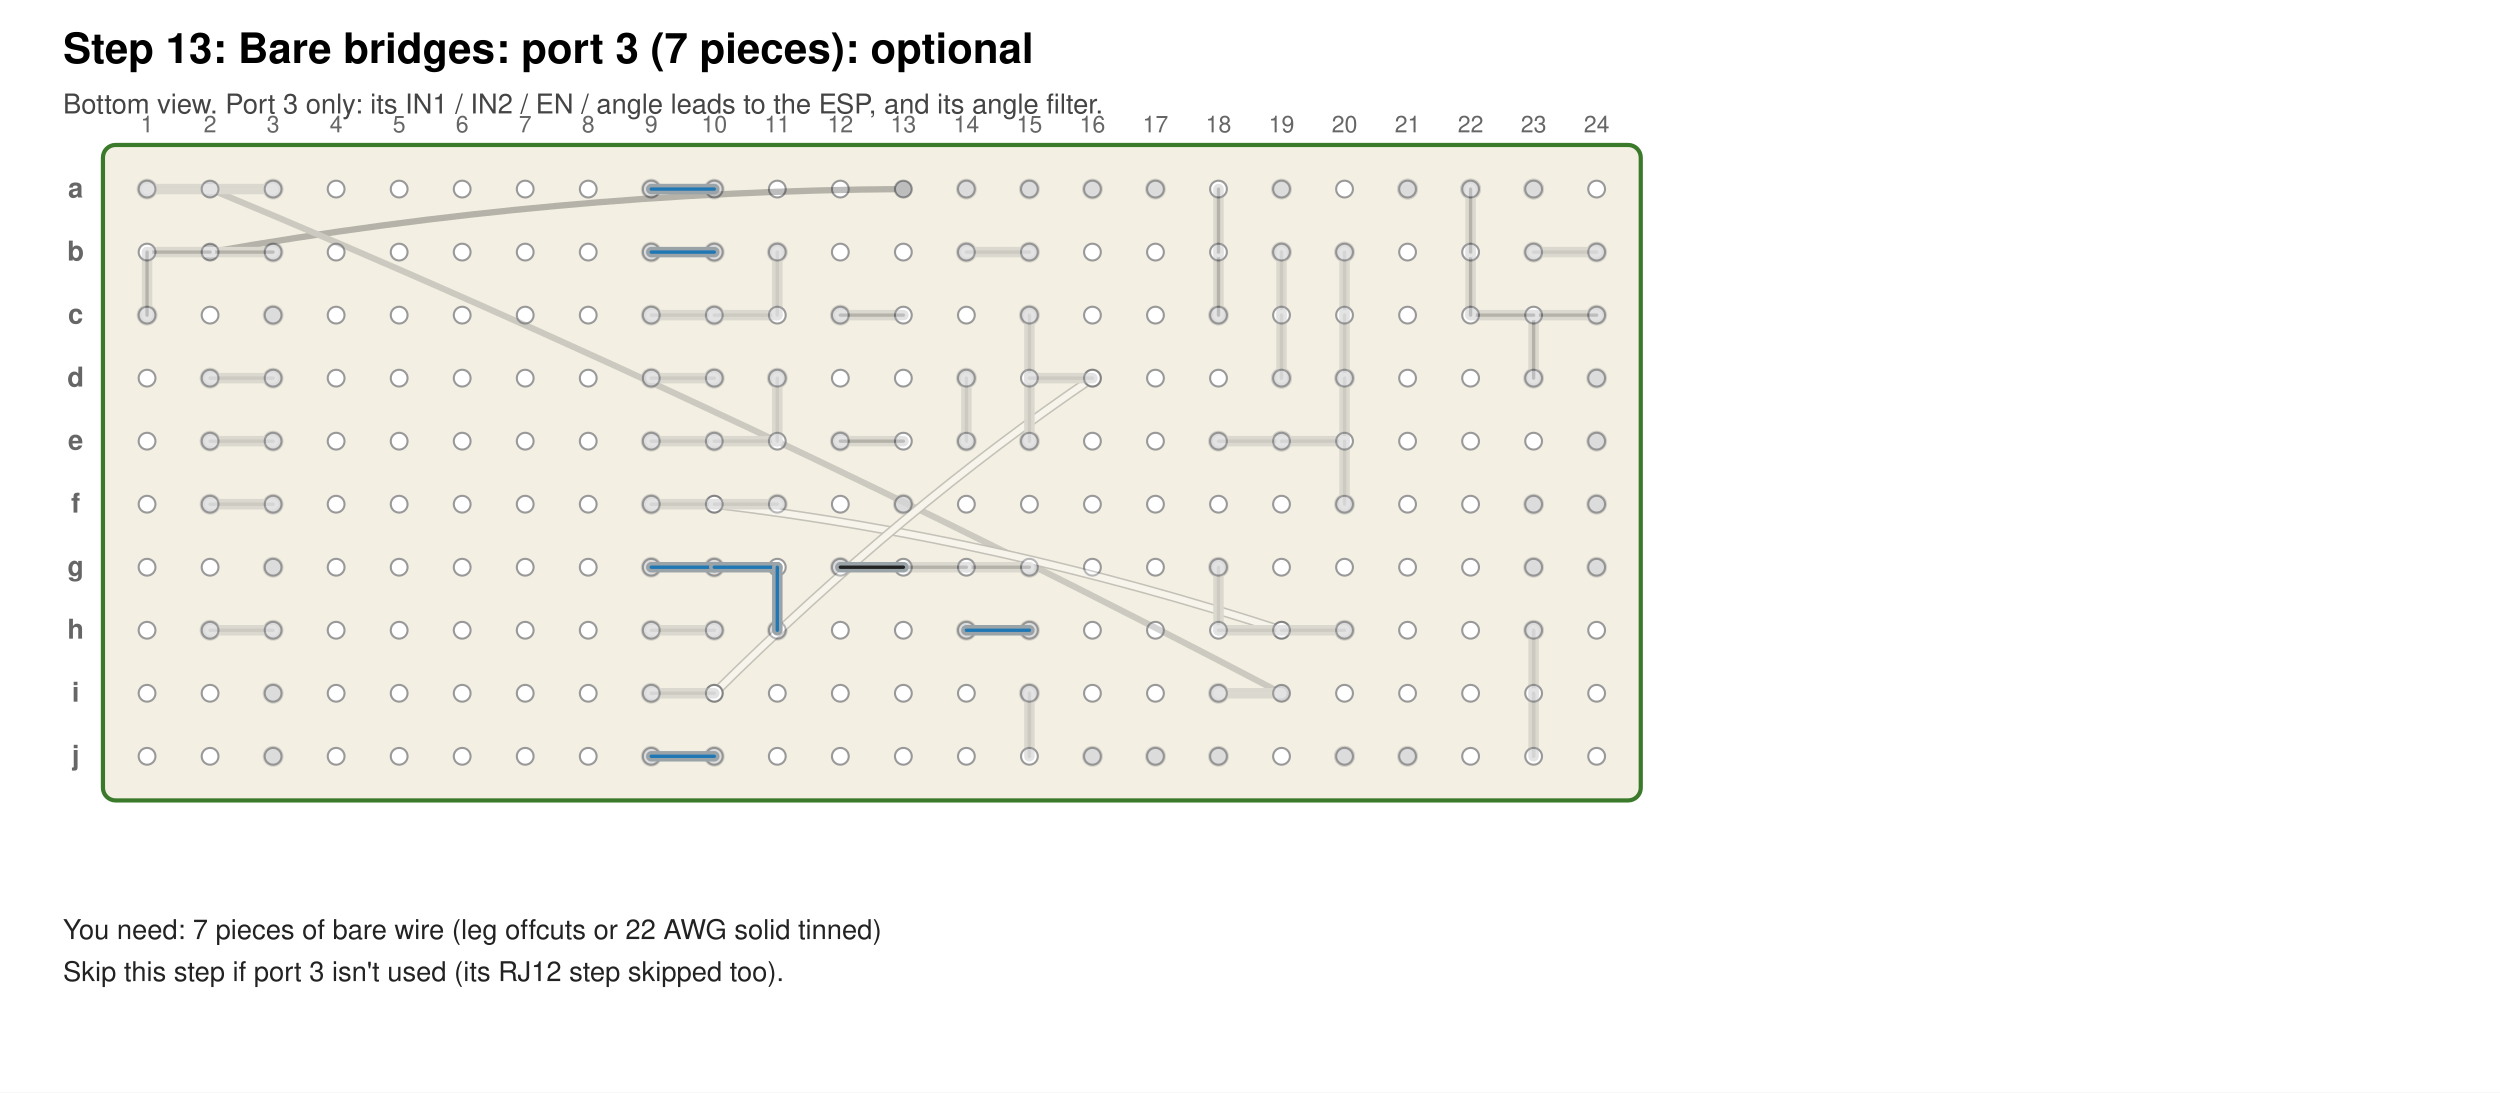
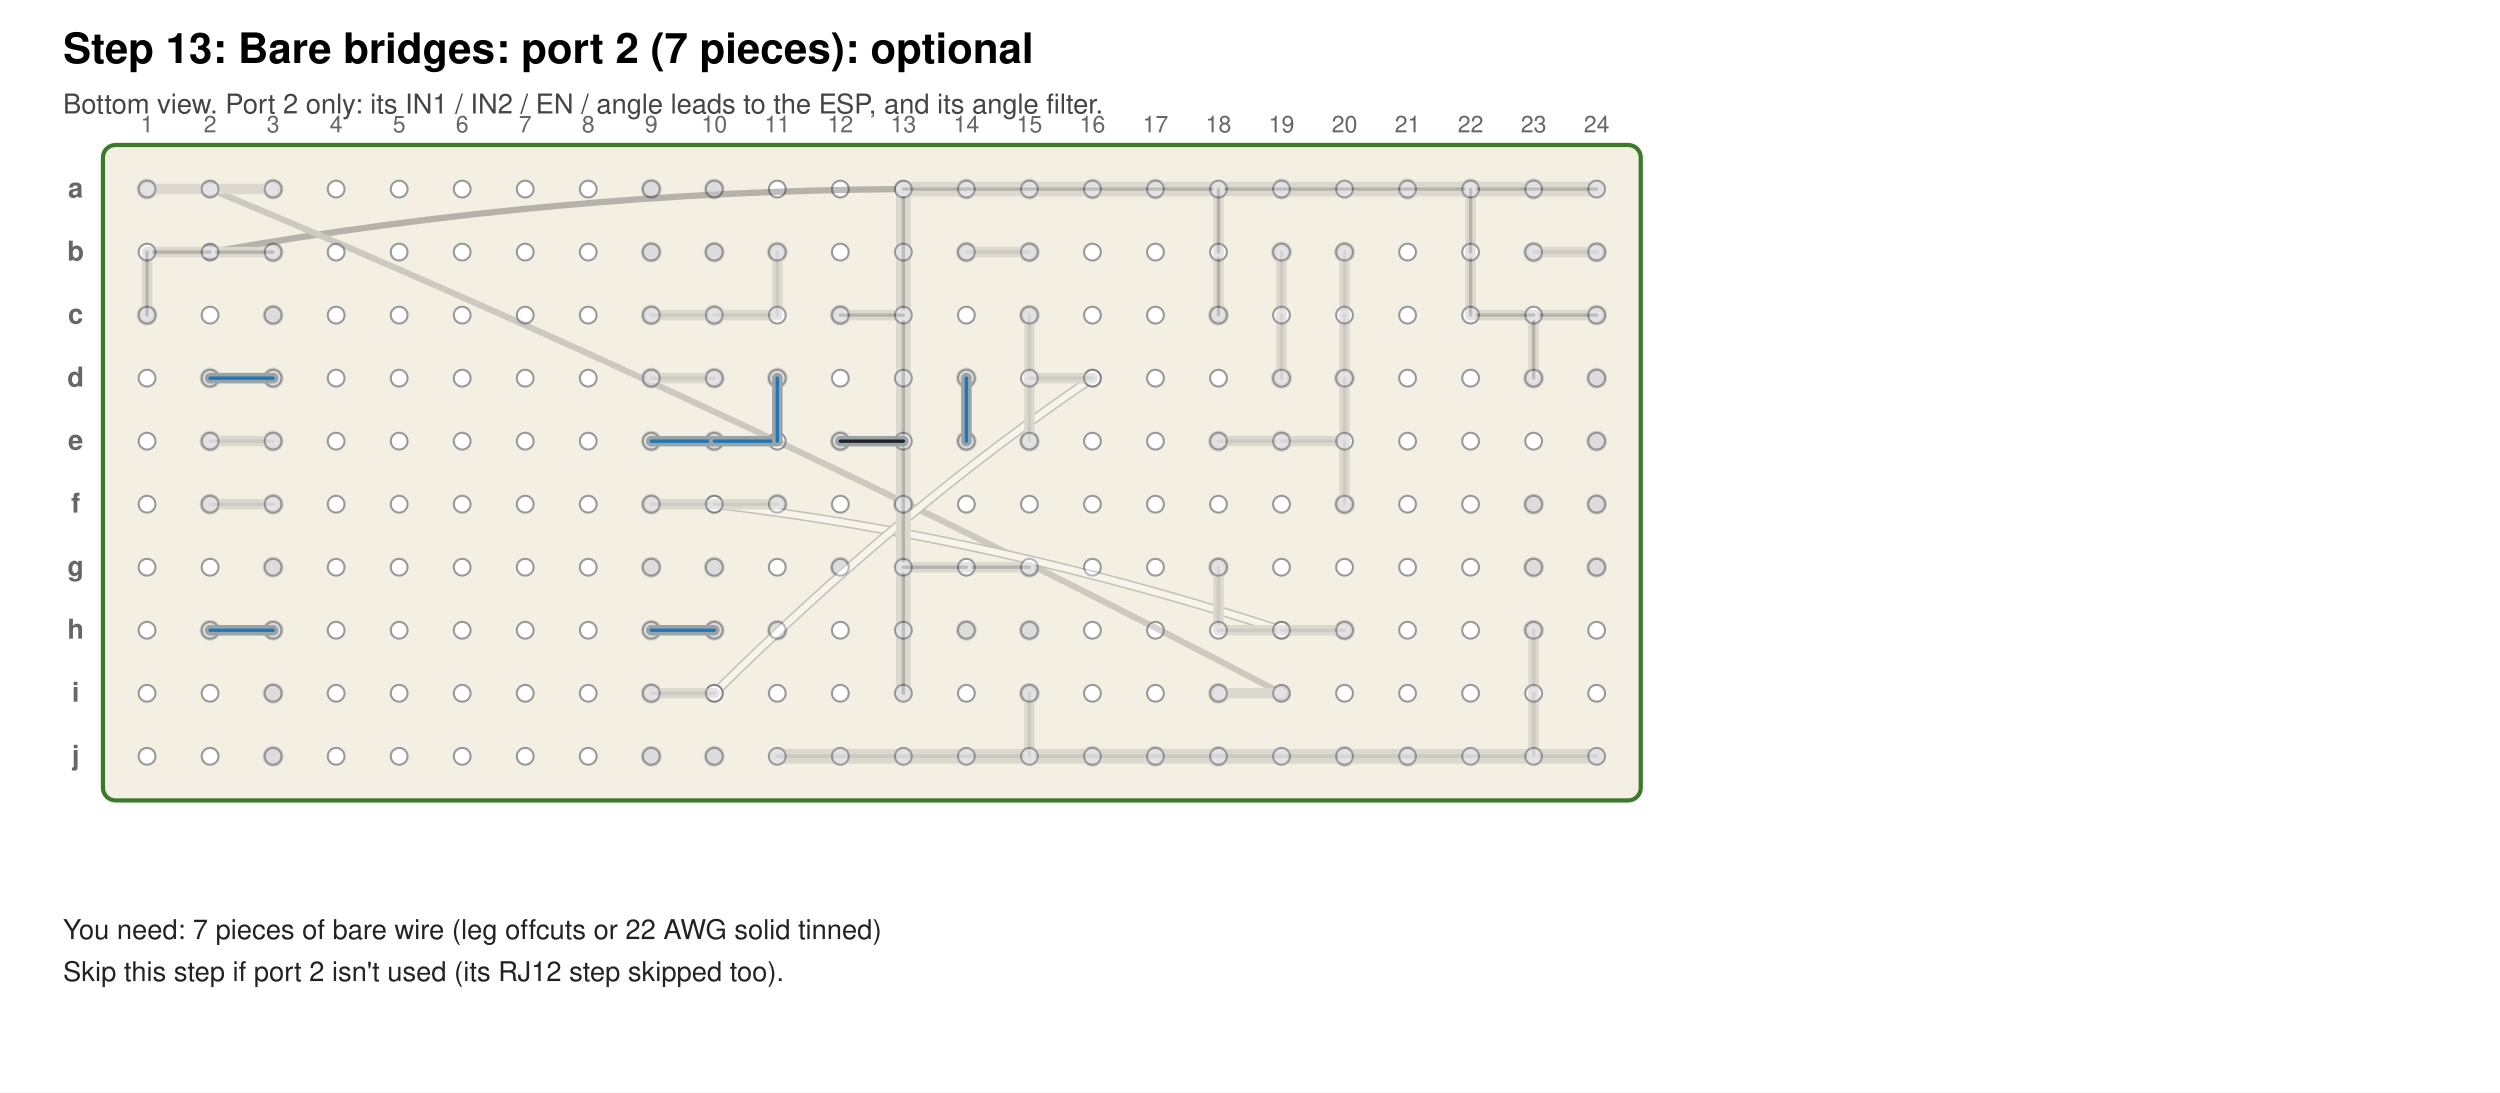
<svg xmlns="http://www.w3.org/2000/svg" width="1190" height="520" font-family="Helvetica,Arial">
  <defs>
    <filter id="mute">
      <feColorMatrix type="saturate" values="0" />
    </filter>
  </defs>
  <rect width="100%" height="100%" fill="#ffffff" />
-   <text x="30" y="30" font-size="20" font-weight="bold">Step 13: Bare bridges: port 3 (7 pieces): optional</text>
-   <text x="30" y="54" font-size="13" fill="#444">Bottom view. Port 3 only: its IN1 / IN2 / EN / angle leads to the ESP, and its angle filter.</text>
+   <text x="30" y="30" font-size="20" font-weight="bold">Step 13: Bare bridges: port 2 (7 pieces): optional</text>
+   <text x="30" y="54" font-size="13" fill="#444">Bottom view. Port 2 only: its IN1 / IN2 / EN / angle leads to the ESP, and its angle filter.</text>
  <rect x="49" y="69" width="732" height="312" rx="6" fill="#f3efe2" stroke="#3a7a2a" stroke-width="2" />
  <text x="70" y="63" font-size="11" fill="#666" text-anchor="middle">1</text>
  <text x="100" y="63" font-size="11" fill="#666" text-anchor="middle">2</text>
  <text x="130" y="63" font-size="11" fill="#666" text-anchor="middle">3</text>
  <text x="160" y="63" font-size="11" fill="#666" text-anchor="middle">4</text>
  <text x="190" y="63" font-size="11" fill="#666" text-anchor="middle">5</text>
  <text x="220" y="63" font-size="11" fill="#666" text-anchor="middle">6</text>
  <text x="250" y="63" font-size="11" fill="#666" text-anchor="middle">7</text>
  <text x="280" y="63" font-size="11" fill="#666" text-anchor="middle">8</text>
  <text x="310" y="63" font-size="11" fill="#666" text-anchor="middle">9</text>
  <text x="340" y="63" font-size="11" fill="#666" text-anchor="middle">10</text>
  <text x="370" y="63" font-size="11" fill="#666" text-anchor="middle">11</text>
  <text x="400" y="63" font-size="11" fill="#666" text-anchor="middle">12</text>
  <text x="430" y="63" font-size="11" fill="#666" text-anchor="middle">13</text>
  <text x="460" y="63" font-size="11" fill="#666" text-anchor="middle">14</text>
  <text x="490" y="63" font-size="11" fill="#666" text-anchor="middle">15</text>
  <text x="520" y="63" font-size="11" fill="#666" text-anchor="middle">16</text>
  <text x="550" y="63" font-size="11" fill="#666" text-anchor="middle">17</text>
  <text x="580" y="63" font-size="11" fill="#666" text-anchor="middle">18</text>
  <text x="610" y="63" font-size="11" fill="#666" text-anchor="middle">19</text>
  <text x="640" y="63" font-size="11" fill="#666" text-anchor="middle">20</text>
  <text x="670" y="63" font-size="11" fill="#666" text-anchor="middle">21</text>
  <text x="700" y="63" font-size="11" fill="#666" text-anchor="middle">22</text>
  <text x="730" y="63" font-size="11" fill="#666" text-anchor="middle">23</text>
  <text x="760" y="63" font-size="11" fill="#666" text-anchor="middle">24</text>
  <text x="36" y="94" font-size="13" font-weight="bold" fill="#666" text-anchor="middle">a</text>
  <text x="36" y="124" font-size="13" font-weight="bold" fill="#666" text-anchor="middle">b</text>
  <text x="36" y="154" font-size="13" font-weight="bold" fill="#666" text-anchor="middle">c</text>
  <text x="36" y="184" font-size="13" font-weight="bold" fill="#666" text-anchor="middle">d</text>
  <text x="36" y="214" font-size="13" font-weight="bold" fill="#666" text-anchor="middle">e</text>
  <text x="36" y="244" font-size="13" font-weight="bold" fill="#666" text-anchor="middle">f</text>
  <text x="36" y="274" font-size="13" font-weight="bold" fill="#666" text-anchor="middle">g</text>
  <text x="36" y="304" font-size="13" font-weight="bold" fill="#666" text-anchor="middle">h</text>
  <text x="36" y="334" font-size="13" font-weight="bold" fill="#666" text-anchor="middle">i</text>
  <text x="36" y="364" font-size="13" font-weight="bold" fill="#666" text-anchor="middle">j</text>
  <circle cx="70" cy="90" r="4" fill="#fff" stroke="#999" />
  <circle cx="70" cy="120" r="4" fill="#fff" stroke="#999" />
  <circle cx="70" cy="150" r="4" fill="#fff" stroke="#999" />
  <circle cx="70" cy="180" r="4" fill="#fff" stroke="#999" />
  <circle cx="70" cy="210" r="4" fill="#fff" stroke="#999" />
  <circle cx="70" cy="240" r="4" fill="#fff" stroke="#999" />
  <circle cx="70" cy="270" r="4" fill="#fff" stroke="#999" />
  <circle cx="70" cy="300" r="4" fill="#fff" stroke="#999" />
  <circle cx="70" cy="330" r="4" fill="#fff" stroke="#999" />
  <circle cx="70" cy="360" r="4" fill="#fff" stroke="#999" />
  <circle cx="100" cy="90" r="4" fill="#fff" stroke="#999" />
  <circle cx="100" cy="120" r="4" fill="#fff" stroke="#999" />
  <circle cx="100" cy="150" r="4" fill="#fff" stroke="#999" />
  <circle cx="100" cy="180" r="4" fill="#fff" stroke="#999" />
  <circle cx="100" cy="210" r="4" fill="#fff" stroke="#999" />
  <circle cx="100" cy="240" r="4" fill="#fff" stroke="#999" />
  <circle cx="100" cy="270" r="4" fill="#fff" stroke="#999" />
  <circle cx="100" cy="300" r="4" fill="#fff" stroke="#999" />
  <circle cx="100" cy="330" r="4" fill="#fff" stroke="#999" />
  <circle cx="100" cy="360" r="4" fill="#fff" stroke="#999" />
  <circle cx="130" cy="90" r="4" fill="#fff" stroke="#999" />
  <circle cx="130" cy="120" r="4" fill="#fff" stroke="#999" />
  <circle cx="130" cy="150" r="4" fill="#fff" stroke="#999" />
  <circle cx="130" cy="180" r="4" fill="#fff" stroke="#999" />
  <circle cx="130" cy="210" r="4" fill="#fff" stroke="#999" />
  <circle cx="130" cy="240" r="4" fill="#fff" stroke="#999" />
  <circle cx="130" cy="270" r="4" fill="#fff" stroke="#999" />
  <circle cx="130" cy="300" r="4" fill="#fff" stroke="#999" />
  <circle cx="130" cy="330" r="4" fill="#fff" stroke="#999" />
  <circle cx="130" cy="360" r="4" fill="#fff" stroke="#999" />
  <circle cx="160" cy="90" r="4" fill="#fff" stroke="#999" />
  <circle cx="160" cy="120" r="4" fill="#fff" stroke="#999" />
  <circle cx="160" cy="150" r="4" fill="#fff" stroke="#999" />
  <circle cx="160" cy="180" r="4" fill="#fff" stroke="#999" />
  <circle cx="160" cy="210" r="4" fill="#fff" stroke="#999" />
  <circle cx="160" cy="240" r="4" fill="#fff" stroke="#999" />
  <circle cx="160" cy="270" r="4" fill="#fff" stroke="#999" />
  <circle cx="160" cy="300" r="4" fill="#fff" stroke="#999" />
  <circle cx="160" cy="330" r="4" fill="#fff" stroke="#999" />
  <circle cx="160" cy="360" r="4" fill="#fff" stroke="#999" />
  <circle cx="190" cy="90" r="4" fill="#fff" stroke="#999" />
  <circle cx="190" cy="120" r="4" fill="#fff" stroke="#999" />
  <circle cx="190" cy="150" r="4" fill="#fff" stroke="#999" />
  <circle cx="190" cy="180" r="4" fill="#fff" stroke="#999" />
  <circle cx="190" cy="210" r="4" fill="#fff" stroke="#999" />
  <circle cx="190" cy="240" r="4" fill="#fff" stroke="#999" />
  <circle cx="190" cy="270" r="4" fill="#fff" stroke="#999" />
  <circle cx="190" cy="300" r="4" fill="#fff" stroke="#999" />
  <circle cx="190" cy="330" r="4" fill="#fff" stroke="#999" />
  <circle cx="190" cy="360" r="4" fill="#fff" stroke="#999" />
  <circle cx="220" cy="90" r="4" fill="#fff" stroke="#999" />
  <circle cx="220" cy="120" r="4" fill="#fff" stroke="#999" />
  <circle cx="220" cy="150" r="4" fill="#fff" stroke="#999" />
  <circle cx="220" cy="180" r="4" fill="#fff" stroke="#999" />
  <circle cx="220" cy="210" r="4" fill="#fff" stroke="#999" />
  <circle cx="220" cy="240" r="4" fill="#fff" stroke="#999" />
  <circle cx="220" cy="270" r="4" fill="#fff" stroke="#999" />
  <circle cx="220" cy="300" r="4" fill="#fff" stroke="#999" />
  <circle cx="220" cy="330" r="4" fill="#fff" stroke="#999" />
  <circle cx="220" cy="360" r="4" fill="#fff" stroke="#999" />
  <circle cx="250" cy="90" r="4" fill="#fff" stroke="#999" />
  <circle cx="250" cy="120" r="4" fill="#fff" stroke="#999" />
  <circle cx="250" cy="150" r="4" fill="#fff" stroke="#999" />
  <circle cx="250" cy="180" r="4" fill="#fff" stroke="#999" />
  <circle cx="250" cy="210" r="4" fill="#fff" stroke="#999" />
  <circle cx="250" cy="240" r="4" fill="#fff" stroke="#999" />
  <circle cx="250" cy="270" r="4" fill="#fff" stroke="#999" />
  <circle cx="250" cy="300" r="4" fill="#fff" stroke="#999" />
  <circle cx="250" cy="330" r="4" fill="#fff" stroke="#999" />
  <circle cx="250" cy="360" r="4" fill="#fff" stroke="#999" />
  <circle cx="280" cy="90" r="4" fill="#fff" stroke="#999" />
  <circle cx="280" cy="120" r="4" fill="#fff" stroke="#999" />
  <circle cx="280" cy="150" r="4" fill="#fff" stroke="#999" />
  <circle cx="280" cy="180" r="4" fill="#fff" stroke="#999" />
  <circle cx="280" cy="210" r="4" fill="#fff" stroke="#999" />
  <circle cx="280" cy="240" r="4" fill="#fff" stroke="#999" />
  <circle cx="280" cy="270" r="4" fill="#fff" stroke="#999" />
  <circle cx="280" cy="300" r="4" fill="#fff" stroke="#999" />
  <circle cx="280" cy="330" r="4" fill="#fff" stroke="#999" />
  <circle cx="280" cy="360" r="4" fill="#fff" stroke="#999" />
  <circle cx="310" cy="90" r="4" fill="#fff" stroke="#999" />
  <circle cx="310" cy="120" r="4" fill="#fff" stroke="#999" />
  <circle cx="310" cy="150" r="4" fill="#fff" stroke="#999" />
  <circle cx="310" cy="180" r="4" fill="#fff" stroke="#999" />
  <circle cx="310" cy="210" r="4" fill="#fff" stroke="#999" />
  <circle cx="310" cy="240" r="4" fill="#fff" stroke="#999" />
  <circle cx="310" cy="270" r="4" fill="#fff" stroke="#999" />
  <circle cx="310" cy="300" r="4" fill="#fff" stroke="#999" />
  <circle cx="310" cy="330" r="4" fill="#fff" stroke="#999" />
  <circle cx="310" cy="360" r="4" fill="#fff" stroke="#999" />
  <circle cx="340" cy="90" r="4" fill="#fff" stroke="#999" />
  <circle cx="340" cy="120" r="4" fill="#fff" stroke="#999" />
  <circle cx="340" cy="150" r="4" fill="#fff" stroke="#999" />
  <circle cx="340" cy="180" r="4" fill="#fff" stroke="#999" />
  <circle cx="340" cy="210" r="4" fill="#fff" stroke="#999" />
  <circle cx="340" cy="240" r="4" fill="#fff" stroke="#999" />
  <circle cx="340" cy="270" r="4" fill="#fff" stroke="#999" />
  <circle cx="340" cy="300" r="4" fill="#fff" stroke="#999" />
  <circle cx="340" cy="330" r="4" fill="#fff" stroke="#999" />
  <circle cx="340" cy="360" r="4" fill="#fff" stroke="#999" />
  <circle cx="370" cy="90" r="4" fill="#fff" stroke="#999" />
  <circle cx="370" cy="120" r="4" fill="#fff" stroke="#999" />
  <circle cx="370" cy="150" r="4" fill="#fff" stroke="#999" />
  <circle cx="370" cy="180" r="4" fill="#fff" stroke="#999" />
  <circle cx="370" cy="210" r="4" fill="#fff" stroke="#999" />
  <circle cx="370" cy="240" r="4" fill="#fff" stroke="#999" />
  <circle cx="370" cy="270" r="4" fill="#fff" stroke="#999" />
  <circle cx="370" cy="300" r="4" fill="#fff" stroke="#999" />
  <circle cx="370" cy="330" r="4" fill="#fff" stroke="#999" />
  <circle cx="370" cy="360" r="4" fill="#fff" stroke="#999" />
  <circle cx="400" cy="90" r="4" fill="#fff" stroke="#999" />
  <circle cx="400" cy="120" r="4" fill="#fff" stroke="#999" />
  <circle cx="400" cy="150" r="4" fill="#fff" stroke="#999" />
  <circle cx="400" cy="180" r="4" fill="#fff" stroke="#999" />
  <circle cx="400" cy="210" r="4" fill="#fff" stroke="#999" />
  <circle cx="400" cy="240" r="4" fill="#fff" stroke="#999" />
  <circle cx="400" cy="270" r="4" fill="#fff" stroke="#999" />
  <circle cx="400" cy="300" r="4" fill="#fff" stroke="#999" />
  <circle cx="400" cy="330" r="4" fill="#fff" stroke="#999" />
  <circle cx="400" cy="360" r="4" fill="#fff" stroke="#999" />
  <circle cx="430" cy="90" r="4" fill="#fff" stroke="#999" />
  <circle cx="430" cy="120" r="4" fill="#fff" stroke="#999" />
  <circle cx="430" cy="150" r="4" fill="#fff" stroke="#999" />
  <circle cx="430" cy="180" r="4" fill="#fff" stroke="#999" />
  <circle cx="430" cy="210" r="4" fill="#fff" stroke="#999" />
  <circle cx="430" cy="240" r="4" fill="#fff" stroke="#999" />
  <circle cx="430" cy="270" r="4" fill="#fff" stroke="#999" />
  <circle cx="430" cy="300" r="4" fill="#fff" stroke="#999" />
  <circle cx="430" cy="330" r="4" fill="#fff" stroke="#999" />
  <circle cx="430" cy="360" r="4" fill="#fff" stroke="#999" />
  <circle cx="460" cy="90" r="4" fill="#fff" stroke="#999" />
  <circle cx="460" cy="120" r="4" fill="#fff" stroke="#999" />
  <circle cx="460" cy="150" r="4" fill="#fff" stroke="#999" />
  <circle cx="460" cy="180" r="4" fill="#fff" stroke="#999" />
  <circle cx="460" cy="210" r="4" fill="#fff" stroke="#999" />
  <circle cx="460" cy="240" r="4" fill="#fff" stroke="#999" />
  <circle cx="460" cy="270" r="4" fill="#fff" stroke="#999" />
  <circle cx="460" cy="300" r="4" fill="#fff" stroke="#999" />
  <circle cx="460" cy="330" r="4" fill="#fff" stroke="#999" />
  <circle cx="460" cy="360" r="4" fill="#fff" stroke="#999" />
  <circle cx="490" cy="90" r="4" fill="#fff" stroke="#999" />
  <circle cx="490" cy="120" r="4" fill="#fff" stroke="#999" />
  <circle cx="490" cy="150" r="4" fill="#fff" stroke="#999" />
  <circle cx="490" cy="180" r="4" fill="#fff" stroke="#999" />
  <circle cx="490" cy="210" r="4" fill="#fff" stroke="#999" />
  <circle cx="490" cy="240" r="4" fill="#fff" stroke="#999" />
  <circle cx="490" cy="270" r="4" fill="#fff" stroke="#999" />
  <circle cx="490" cy="300" r="4" fill="#fff" stroke="#999" />
  <circle cx="490" cy="330" r="4" fill="#fff" stroke="#999" />
  <circle cx="490" cy="360" r="4" fill="#fff" stroke="#999" />
  <circle cx="520" cy="90" r="4" fill="#fff" stroke="#999" />
  <circle cx="520" cy="120" r="4" fill="#fff" stroke="#999" />
  <circle cx="520" cy="150" r="4" fill="#fff" stroke="#999" />
  <circle cx="520" cy="180" r="4" fill="#fff" stroke="#999" />
  <circle cx="520" cy="210" r="4" fill="#fff" stroke="#999" />
  <circle cx="520" cy="240" r="4" fill="#fff" stroke="#999" />
  <circle cx="520" cy="270" r="4" fill="#fff" stroke="#999" />
  <circle cx="520" cy="300" r="4" fill="#fff" stroke="#999" />
  <circle cx="520" cy="330" r="4" fill="#fff" stroke="#999" />
  <circle cx="520" cy="360" r="4" fill="#fff" stroke="#999" />
  <circle cx="550" cy="90" r="4" fill="#fff" stroke="#999" />
  <circle cx="550" cy="120" r="4" fill="#fff" stroke="#999" />
  <circle cx="550" cy="150" r="4" fill="#fff" stroke="#999" />
  <circle cx="550" cy="180" r="4" fill="#fff" stroke="#999" />
  <circle cx="550" cy="210" r="4" fill="#fff" stroke="#999" />
  <circle cx="550" cy="240" r="4" fill="#fff" stroke="#999" />
  <circle cx="550" cy="270" r="4" fill="#fff" stroke="#999" />
  <circle cx="550" cy="300" r="4" fill="#fff" stroke="#999" />
  <circle cx="550" cy="330" r="4" fill="#fff" stroke="#999" />
  <circle cx="550" cy="360" r="4" fill="#fff" stroke="#999" />
  <circle cx="580" cy="90" r="4" fill="#fff" stroke="#999" />
  <circle cx="580" cy="120" r="4" fill="#fff" stroke="#999" />
  <circle cx="580" cy="150" r="4" fill="#fff" stroke="#999" />
  <circle cx="580" cy="180" r="4" fill="#fff" stroke="#999" />
  <circle cx="580" cy="210" r="4" fill="#fff" stroke="#999" />
  <circle cx="580" cy="240" r="4" fill="#fff" stroke="#999" />
  <circle cx="580" cy="270" r="4" fill="#fff" stroke="#999" />
  <circle cx="580" cy="300" r="4" fill="#fff" stroke="#999" />
  <circle cx="580" cy="330" r="4" fill="#fff" stroke="#999" />
  <circle cx="580" cy="360" r="4" fill="#fff" stroke="#999" />
  <circle cx="610" cy="90" r="4" fill="#fff" stroke="#999" />
  <circle cx="610" cy="120" r="4" fill="#fff" stroke="#999" />
  <circle cx="610" cy="150" r="4" fill="#fff" stroke="#999" />
  <circle cx="610" cy="180" r="4" fill="#fff" stroke="#999" />
  <circle cx="610" cy="210" r="4" fill="#fff" stroke="#999" />
  <circle cx="610" cy="240" r="4" fill="#fff" stroke="#999" />
  <circle cx="610" cy="270" r="4" fill="#fff" stroke="#999" />
  <circle cx="610" cy="300" r="4" fill="#fff" stroke="#999" />
  <circle cx="610" cy="330" r="4" fill="#fff" stroke="#999" />
  <circle cx="610" cy="360" r="4" fill="#fff" stroke="#999" />
  <circle cx="640" cy="90" r="4" fill="#fff" stroke="#999" />
  <circle cx="640" cy="120" r="4" fill="#fff" stroke="#999" />
  <circle cx="640" cy="150" r="4" fill="#fff" stroke="#999" />
  <circle cx="640" cy="180" r="4" fill="#fff" stroke="#999" />
  <circle cx="640" cy="210" r="4" fill="#fff" stroke="#999" />
  <circle cx="640" cy="240" r="4" fill="#fff" stroke="#999" />
  <circle cx="640" cy="270" r="4" fill="#fff" stroke="#999" />
  <circle cx="640" cy="300" r="4" fill="#fff" stroke="#999" />
  <circle cx="640" cy="330" r="4" fill="#fff" stroke="#999" />
  <circle cx="640" cy="360" r="4" fill="#fff" stroke="#999" />
  <circle cx="670" cy="90" r="4" fill="#fff" stroke="#999" />
  <circle cx="670" cy="120" r="4" fill="#fff" stroke="#999" />
  <circle cx="670" cy="150" r="4" fill="#fff" stroke="#999" />
  <circle cx="670" cy="180" r="4" fill="#fff" stroke="#999" />
  <circle cx="670" cy="210" r="4" fill="#fff" stroke="#999" />
  <circle cx="670" cy="240" r="4" fill="#fff" stroke="#999" />
  <circle cx="670" cy="270" r="4" fill="#fff" stroke="#999" />
  <circle cx="670" cy="300" r="4" fill="#fff" stroke="#999" />
  <circle cx="670" cy="330" r="4" fill="#fff" stroke="#999" />
  <circle cx="670" cy="360" r="4" fill="#fff" stroke="#999" />
  <circle cx="700" cy="90" r="4" fill="#fff" stroke="#999" />
  <circle cx="700" cy="120" r="4" fill="#fff" stroke="#999" />
  <circle cx="700" cy="150" r="4" fill="#fff" stroke="#999" />
  <circle cx="700" cy="180" r="4" fill="#fff" stroke="#999" />
  <circle cx="700" cy="210" r="4" fill="#fff" stroke="#999" />
  <circle cx="700" cy="240" r="4" fill="#fff" stroke="#999" />
  <circle cx="700" cy="270" r="4" fill="#fff" stroke="#999" />
  <circle cx="700" cy="300" r="4" fill="#fff" stroke="#999" />
  <circle cx="700" cy="330" r="4" fill="#fff" stroke="#999" />
  <circle cx="700" cy="360" r="4" fill="#fff" stroke="#999" />
  <circle cx="730" cy="90" r="4" fill="#fff" stroke="#999" />
  <circle cx="730" cy="120" r="4" fill="#fff" stroke="#999" />
  <circle cx="730" cy="150" r="4" fill="#fff" stroke="#999" />
  <circle cx="730" cy="180" r="4" fill="#fff" stroke="#999" />
  <circle cx="730" cy="210" r="4" fill="#fff" stroke="#999" />
  <circle cx="730" cy="240" r="4" fill="#fff" stroke="#999" />
  <circle cx="730" cy="270" r="4" fill="#fff" stroke="#999" />
  <circle cx="730" cy="300" r="4" fill="#fff" stroke="#999" />
  <circle cx="730" cy="330" r="4" fill="#fff" stroke="#999" />
  <circle cx="730" cy="360" r="4" fill="#fff" stroke="#999" />
  <circle cx="760" cy="90" r="4" fill="#fff" stroke="#999" />
  <circle cx="760" cy="120" r="4" fill="#fff" stroke="#999" />
  <circle cx="760" cy="150" r="4" fill="#fff" stroke="#999" />
  <circle cx="760" cy="180" r="4" fill="#fff" stroke="#999" />
  <circle cx="760" cy="210" r="4" fill="#fff" stroke="#999" />
  <circle cx="760" cy="240" r="4" fill="#fff" stroke="#999" />
  <circle cx="760" cy="270" r="4" fill="#fff" stroke="#999" />
  <circle cx="760" cy="300" r="4" fill="#fff" stroke="#999" />
  <circle cx="760" cy="330" r="4" fill="#fff" stroke="#999" />
  <circle cx="760" cy="360" r="4" fill="#fff" stroke="#999" />
  <g filter="url(#mute)" opacity="0.3">
    <circle cx="130" cy="90" r="5" fill="#8a8a8a" />
    <circle cx="130" cy="120" r="5" fill="#8a8a8a" />
    <circle cx="130" cy="150" r="5" fill="#8a8a8a" />
    <circle cx="130" cy="180" r="5" fill="#8a8a8a" />
    <circle cx="130" cy="210" r="5" fill="#8a8a8a" />
    <circle cx="130" cy="240" r="5" fill="#8a8a8a" />
    <circle cx="130" cy="270" r="5" fill="#8a8a8a" />
    <circle cx="130" cy="300" r="5" fill="#8a8a8a" />
    <circle cx="130" cy="330" r="5" fill="#8a8a8a" />
    <circle cx="130" cy="360" r="5" fill="#8a8a8a" />
    <circle cx="310" cy="90" r="5" fill="#8a8a8a" />
    <circle cx="310" cy="120" r="5" fill="#8a8a8a" />
    <circle cx="310" cy="150" r="5" fill="#8a8a8a" />
    <circle cx="310" cy="180" r="5" fill="#8a8a8a" />
    <circle cx="310" cy="210" r="5" fill="#8a8a8a" />
    <circle cx="310" cy="240" r="5" fill="#8a8a8a" />
    <circle cx="310" cy="270" r="5" fill="#8a8a8a" />
    <circle cx="310" cy="300" r="5" fill="#8a8a8a" />
    <circle cx="310" cy="330" r="5" fill="#8a8a8a" />
    <circle cx="310" cy="360" r="5" fill="#8a8a8a" />
    <circle cx="70" cy="90" r="5" fill="#8a8a8a" />
    <circle cx="70" cy="150" r="5" fill="#8a8a8a" />
    <circle cx="340" cy="150" r="5" fill="#8a8a8a" />
    <circle cx="400" cy="150" r="5" fill="#8a8a8a" />
    <circle cx="370" cy="120" r="5" fill="#8a8a8a" />
    <circle cx="460" cy="120" r="5" fill="#8a8a8a" />
    <circle cx="340" cy="210" r="5" fill="#8a8a8a" />
    <circle cx="400" cy="210" r="5" fill="#8a8a8a" />
    <circle cx="370" cy="180" r="5" fill="#8a8a8a" />
    <circle cx="460" cy="180" r="5" fill="#8a8a8a" />
    <circle cx="340" cy="270" r="5" fill="#8a8a8a" />
    <circle cx="400" cy="270" r="5" fill="#8a8a8a" />
    <circle cx="370" cy="300" r="5" fill="#8a8a8a" />
    <circle cx="460" cy="300" r="5" fill="#8a8a8a" />
    <circle cx="370" cy="240" r="5" fill="#8a8a8a" />
    <circle cx="430" cy="240" r="5" fill="#8a8a8a" />
    <circle cx="490" cy="150" r="5" fill="#8a8a8a" />
    <circle cx="580" cy="150" r="5" fill="#8a8a8a" />
    <circle cx="490" cy="210" r="5" fill="#8a8a8a" />
    <circle cx="580" cy="210" r="5" fill="#8a8a8a" />
    <circle cx="490" cy="270" r="5" fill="#8a8a8a" />
    <circle cx="580" cy="270" r="5" fill="#8a8a8a" />
    <circle cx="490" cy="330" r="5" fill="#8a8a8a" />
    <circle cx="580" cy="330" r="5" fill="#8a8a8a" />
    <circle cx="730" cy="120" r="5" fill="#8a8a8a" />
    <circle cx="640" cy="120" r="5" fill="#8a8a8a" />
    <circle cx="640" cy="180" r="5" fill="#8a8a8a" />
    <circle cx="730" cy="180" r="5" fill="#8a8a8a" />
    <circle cx="730" cy="240" r="5" fill="#8a8a8a" />
    <circle cx="640" cy="240" r="5" fill="#8a8a8a" />
    <circle cx="730" cy="300" r="5" fill="#8a8a8a" />
    <circle cx="640" cy="300" r="5" fill="#8a8a8a" />
    <circle cx="610" cy="90" r="5" fill="#8a8a8a" />
    <circle cx="610" cy="120" r="5" fill="#8a8a8a" />
    <circle cx="610" cy="180" r="5" fill="#8a8a8a" />
    <circle cx="610" cy="210" r="5" fill="#8a8a8a" />
    <circle cx="640" cy="360" r="5" fill="#8a8a8a" />
    <circle cx="670" cy="360" r="5" fill="#8a8a8a" />
    <circle cx="670" cy="90" r="5" fill="#8a8a8a" />
    <circle cx="700" cy="90" r="5" fill="#8a8a8a" />
    <circle cx="730" cy="90" r="5" fill="#8a8a8a" />
    <circle cx="760" cy="120" r="5" fill="#8a8a8a" />
    <circle cx="760" cy="150" r="5" fill="#8a8a8a" />
    <circle cx="760" cy="180" r="5" fill="#8a8a8a" />
    <circle cx="760" cy="210" r="5" fill="#8a8a8a" />
    <circle cx="760" cy="240" r="5" fill="#8a8a8a" />
    <circle cx="760" cy="270" r="5" fill="#8a8a8a" />
    <circle cx="730" cy="270" r="5" fill="#8a8a8a" />
    <circle cx="550" cy="90" r="5" fill="#8a8a8a" />
    <circle cx="340" cy="90" r="5" fill="#8a8a8a" />
    <circle cx="340" cy="120" r="5" fill="#8a8a8a" />
    <circle cx="100" cy="240" r="5" fill="#8a8a8a" />
    <circle cx="100" cy="210" r="5" fill="#8a8a8a" />
    <circle cx="100" cy="180" r="5" fill="#8a8a8a" />
    <circle cx="100" cy="300" r="5" fill="#8a8a8a" />
    <circle cx="340" cy="180" r="5" fill="#8a8a8a" />
    <circle cx="340" cy="300" r="5" fill="#8a8a8a" />
    <circle cx="340" cy="360" r="5" fill="#8a8a8a" />
    <circle cx="490" cy="120" r="5" fill="#8a8a8a" />
    <circle cx="460" cy="210" r="5" fill="#8a8a8a" />
    <circle cx="490" cy="300" r="5" fill="#8a8a8a" />
    <circle cx="520" cy="360" r="5" fill="#8a8a8a" />
    <circle cx="550" cy="360" r="5" fill="#8a8a8a" />
    <circle cx="580" cy="360" r="5" fill="#8a8a8a" />
    <circle cx="460" cy="90" r="5" fill="#8a8a8a" />
    <circle cx="490" cy="90" r="5" fill="#8a8a8a" />
    <circle cx="520" cy="90" r="5" fill="#8a8a8a" />
    <circle cx="610" cy="210" r="5" fill="#8a8a8a" />
    <circle cx="670" cy="90" r="5" fill="#8a8a8a" />
    <circle cx="610" cy="180" r="5" fill="#8a8a8a" />
    <circle cx="700" cy="90" r="5" fill="#8a8a8a" />
    <circle cx="640" cy="360" r="5" fill="#8a8a8a" />
    <circle cx="730" cy="90" r="5" fill="#8a8a8a" />
    <path d="M100 120 Q265 91 430 90" fill="none" stroke="#222222" stroke-width="3" />
    <circle cx="100" cy="120" r="4" fill="#222222" />
    <circle cx="430" cy="90" r="4" fill="#222222" />
    <path d="M610 330 Q355 196 100 90" fill="none" stroke="#d62728" stroke-width="3" />
    <circle cx="610" cy="330" r="4" fill="#d62728" />
    <circle cx="100" cy="90" r="4" fill="#d62728" />
    <path d="M610 300 Q475 256 340 240" fill="none" stroke="#555" stroke-width="4.5" />
    <path d="M610 300 Q475 256 340 240" fill="none" stroke="#ffffff" stroke-width="3" />
    <circle cx="610" cy="300" r="4" fill="#ffffff" stroke="#555" stroke-width="1" />
    <circle cx="340" cy="240" r="4" fill="#ffffff" stroke="#555" stroke-width="1" />
    <path d="M520 180 Q430 241 340 330" fill="none" stroke="#555" stroke-width="4.5" />
    <path d="M520 180 Q430 241 340 330" fill="none" stroke="#ffffff" stroke-width="3" />
    <circle cx="520" cy="180" r="4" fill="#ffffff" stroke="#555" stroke-width="1" />
    <circle cx="340" cy="330" r="4" fill="#ffffff" stroke="#555" stroke-width="1" />
+     <line x1="430" y1="90" x2="430" y2="330" stroke="#9aa3a8" stroke-width="7" stroke-linecap="round" />
+     <line x1="430" y1="90" x2="430" y2="330" stroke="#222222" stroke-width="1.6" stroke-linecap="round" />
+     <line x1="430" y1="90" x2="760" y2="90" stroke="#9aa3a8" stroke-width="7" stroke-linecap="round" />
+     <line x1="430" y1="90" x2="760" y2="90" stroke="#222222" stroke-width="1.6" stroke-linecap="round" />
+     <line x1="370" y1="360" x2="760" y2="360" stroke="#9aa3a8" stroke-width="7" stroke-linecap="round" />
+     <line x1="370" y1="360" x2="760" y2="360" stroke="#d62728" stroke-width="1.6" stroke-linecap="round" />
    <line x1="130" y1="90" x2="100" y2="90" stroke="#9aa3a8" stroke-width="5" stroke-linecap="round" />
    <line x1="130" y1="90" x2="100" y2="90" stroke="#ff7f0e" stroke-width="1.6" stroke-linecap="round" />
    <line x1="100" y1="90" x2="70" y2="90" stroke="#9aa3a8" stroke-width="5" stroke-linecap="round" />
    <line x1="100" y1="90" x2="70" y2="90" stroke="#ff7f0e" stroke-width="1.6" stroke-linecap="round" />
    <line x1="130" y1="120" x2="100" y2="120" stroke="#9aa3a8" stroke-width="5" stroke-linecap="round" />
    <line x1="130" y1="120" x2="100" y2="120" stroke="#222222" stroke-width="1.6" stroke-linecap="round" />
    <line x1="100" y1="120" x2="70" y2="120" stroke="#9aa3a8" stroke-width="5" stroke-linecap="round" />
    <line x1="100" y1="120" x2="70" y2="120" stroke="#222222" stroke-width="1.6" stroke-linecap="round" />
    <line x1="70" y1="120" x2="70" y2="150" stroke="#9aa3a8" stroke-width="5" stroke-linecap="round" />
    <line x1="70" y1="120" x2="70" y2="150" stroke="#222222" stroke-width="1.6" stroke-linecap="round" />
    <line x1="310" y1="240" x2="340" y2="240" stroke="#9aa3a8" stroke-width="5" stroke-linecap="round" />
    <line x1="310" y1="240" x2="340" y2="240" stroke="#1f77b4" stroke-width="1.6" stroke-linecap="round" />
    <line x1="340" y1="240" x2="370" y2="240" stroke="#9aa3a8" stroke-width="5" stroke-linecap="round" />
    <line x1="340" y1="240" x2="370" y2="240" stroke="#1f77b4" stroke-width="1.6" stroke-linecap="round" />
    <line x1="310" y1="330" x2="340" y2="330" stroke="#9aa3a8" stroke-width="5" stroke-linecap="round" />
    <line x1="310" y1="330" x2="340" y2="330" stroke="#1f77b4" stroke-width="1.6" stroke-linecap="round" />
    <line x1="490" y1="330" x2="490" y2="360" stroke="#9aa3a8" stroke-width="5" stroke-linecap="round" />
    <line x1="490" y1="330" x2="490" y2="360" stroke="#d62728" stroke-width="1.6" stroke-linecap="round" />
    <line x1="580" y1="330" x2="610" y2="330" stroke="#9aa3a8" stroke-width="5" stroke-linecap="round" />
    <line x1="580" y1="330" x2="610" y2="330" stroke="#ff7f0e" stroke-width="1.6" stroke-linecap="round" />
    <line x1="730" y1="300" x2="730" y2="330" stroke="#9aa3a8" stroke-width="5" stroke-linecap="round" />
    <line x1="730" y1="300" x2="730" y2="330" stroke="#d62728" stroke-width="1.6" stroke-linecap="round" />
    <line x1="730" y1="330" x2="730" y2="360" stroke="#9aa3a8" stroke-width="5" stroke-linecap="round" />
    <line x1="730" y1="330" x2="730" y2="360" stroke="#d62728" stroke-width="1.6" stroke-linecap="round" />
    <line x1="490" y1="270" x2="460" y2="270" stroke="#9aa3a8" stroke-width="5" stroke-linecap="round" />
    <line x1="490" y1="270" x2="460" y2="270" stroke="#222222" stroke-width="1.6" stroke-linecap="round" />
    <line x1="460" y1="270" x2="430" y2="270" stroke="#9aa3a8" stroke-width="5" stroke-linecap="round" />
    <line x1="460" y1="270" x2="430" y2="270" stroke="#222222" stroke-width="1.6" stroke-linecap="round" />
    <line x1="580" y1="270" x2="580" y2="300" stroke="#9aa3a8" stroke-width="5" stroke-linecap="round" />
    <line x1="580" y1="270" x2="580" y2="300" stroke="#1f77b4" stroke-width="1.6" stroke-linecap="round" />
    <line x1="580" y1="300" x2="610" y2="300" stroke="#9aa3a8" stroke-width="5" stroke-linecap="round" />
    <line x1="580" y1="300" x2="610" y2="300" stroke="#1f77b4" stroke-width="1.6" stroke-linecap="round" />
    <line x1="610" y1="300" x2="640" y2="300" stroke="#9aa3a8" stroke-width="5" stroke-linecap="round" />
    <line x1="610" y1="300" x2="640" y2="300" stroke="#1f77b4" stroke-width="1.6" stroke-linecap="round" />
    <line x1="580" y1="210" x2="610" y2="210" stroke="#9aa3a8" stroke-width="5" stroke-linecap="round" />
    <line x1="580" y1="210" x2="610" y2="210" stroke="#1f77b4" stroke-width="1.6" stroke-linecap="round" />
    <line x1="610" y1="210" x2="640" y2="210" stroke="#9aa3a8" stroke-width="5" stroke-linecap="round" />
    <line x1="610" y1="210" x2="640" y2="210" stroke="#1f77b4" stroke-width="1.6" stroke-linecap="round" />
    <line x1="490" y1="210" x2="490" y2="180" stroke="#9aa3a8" stroke-width="5" stroke-linecap="round" />
    <line x1="490" y1="210" x2="490" y2="180" stroke="#1f77b4" stroke-width="1.6" stroke-linecap="round" />
    <line x1="490" y1="180" x2="490" y2="150" stroke="#9aa3a8" stroke-width="5" stroke-linecap="round" />
    <line x1="490" y1="180" x2="490" y2="150" stroke="#1f77b4" stroke-width="1.6" stroke-linecap="round" />
    <line x1="490" y1="180" x2="520" y2="180" stroke="#9aa3a8" stroke-width="5" stroke-linecap="round" />
    <line x1="490" y1="180" x2="520" y2="180" stroke="#1f77b4" stroke-width="1.6" stroke-linecap="round" />
    <line x1="580" y1="150" x2="580" y2="120" stroke="#9aa3a8" stroke-width="5" stroke-linecap="round" />
    <line x1="580" y1="150" x2="580" y2="120" stroke="#222222" stroke-width="1.6" stroke-linecap="round" />
    <line x1="580" y1="120" x2="580" y2="90" stroke="#9aa3a8" stroke-width="5" stroke-linecap="round" />
    <line x1="580" y1="120" x2="580" y2="90" stroke="#222222" stroke-width="1.6" stroke-linecap="round" />
    <line x1="640" y1="120" x2="640" y2="150" stroke="#9aa3a8" stroke-width="5" stroke-linecap="round" />
    <line x1="640" y1="120" x2="640" y2="150" stroke="#1f77b4" stroke-width="1.6" stroke-linecap="round" />
    <line x1="640" y1="150" x2="640" y2="180" stroke="#9aa3a8" stroke-width="5" stroke-linecap="round" />
    <line x1="640" y1="150" x2="640" y2="180" stroke="#1f77b4" stroke-width="1.6" stroke-linecap="round" />
    <line x1="640" y1="180" x2="640" y2="210" stroke="#9aa3a8" stroke-width="5" stroke-linecap="round" />
    <line x1="640" y1="180" x2="640" y2="210" stroke="#1f77b4" stroke-width="1.6" stroke-linecap="round" />
    <line x1="640" y1="210" x2="640" y2="240" stroke="#9aa3a8" stroke-width="5" stroke-linecap="round" />
    <line x1="640" y1="210" x2="640" y2="240" stroke="#1f77b4" stroke-width="1.6" stroke-linecap="round" />
    <line x1="760" y1="120" x2="730" y2="120" stroke="#9aa3a8" stroke-width="5" stroke-linecap="round" />
    <line x1="760" y1="120" x2="730" y2="120" stroke="#1f77b4" stroke-width="1.6" stroke-linecap="round" />
    <line x1="760" y1="150" x2="730" y2="150" stroke="#9aa3a8" stroke-width="5" stroke-linecap="round" />
    <line x1="760" y1="150" x2="730" y2="150" stroke="#222222" stroke-width="1.6" stroke-linecap="round" />
    <line x1="730" y1="150" x2="730" y2="180" stroke="#9aa3a8" stroke-width="5" stroke-linecap="round" />
    <line x1="730" y1="150" x2="730" y2="180" stroke="#222222" stroke-width="1.6" stroke-linecap="round" />
    <line x1="730" y1="150" x2="700" y2="150" stroke="#9aa3a8" stroke-width="5" stroke-linecap="round" />
    <line x1="730" y1="150" x2="700" y2="150" stroke="#222222" stroke-width="1.6" stroke-linecap="round" />
    <line x1="700" y1="150" x2="700" y2="120" stroke="#9aa3a8" stroke-width="5" stroke-linecap="round" />
    <line x1="700" y1="150" x2="700" y2="120" stroke="#222222" stroke-width="1.6" stroke-linecap="round" />
    <line x1="700" y1="120" x2="700" y2="90" stroke="#9aa3a8" stroke-width="5" stroke-linecap="round" />
    <line x1="700" y1="120" x2="700" y2="90" stroke="#222222" stroke-width="1.6" stroke-linecap="round" />
    <line x1="610" y1="120" x2="610" y2="150" stroke="#9aa3a8" stroke-width="5" stroke-linecap="round" />
    <line x1="610" y1="120" x2="610" y2="150" stroke="#d62728" stroke-width="1.6" stroke-linecap="round" />
    <line x1="610" y1="150" x2="610" y2="180" stroke="#9aa3a8" stroke-width="5" stroke-linecap="round" />
    <line x1="610" y1="150" x2="610" y2="180" stroke="#d62728" stroke-width="1.6" stroke-linecap="round" />
    <line x1="130" y1="210" x2="100" y2="210" stroke="#9aa3a8" stroke-width="5" stroke-linecap="round" />
    <line x1="130" y1="210" x2="100" y2="210" stroke="#1f77b4" stroke-width="1.6" stroke-linecap="round" />
    <line x1="130" y1="240" x2="100" y2="240" stroke="#9aa3a8" stroke-width="5" stroke-linecap="round" />
    <line x1="130" y1="240" x2="100" y2="240" stroke="#1f77b4" stroke-width="1.6" stroke-linecap="round" />
    <line x1="310" y1="180" x2="340" y2="180" stroke="#9aa3a8" stroke-width="5" stroke-linecap="round" />
    <line x1="310" y1="180" x2="340" y2="180" stroke="#1f77b4" stroke-width="1.6" stroke-linecap="round" />
    <line x1="310" y1="150" x2="340" y2="150" stroke="#9aa3a8" stroke-width="5" stroke-linecap="round" />
    <line x1="310" y1="150" x2="340" y2="150" stroke="#1f77b4" stroke-width="1.6" stroke-linecap="round" />
    <line x1="340" y1="150" x2="370" y2="150" stroke="#9aa3a8" stroke-width="5" stroke-linecap="round" />
    <line x1="340" y1="150" x2="370" y2="150" stroke="#1f77b4" stroke-width="1.6" stroke-linecap="round" />
    <line x1="370" y1="150" x2="370" y2="120" stroke="#9aa3a8" stroke-width="5" stroke-linecap="round" />
    <line x1="370" y1="150" x2="370" y2="120" stroke="#1f77b4" stroke-width="1.6" stroke-linecap="round" />
    <line x1="460" y1="120" x2="490" y2="120" stroke="#9aa3a8" stroke-width="5" stroke-linecap="round" />
    <line x1="460" y1="120" x2="490" y2="120" stroke="#1f77b4" stroke-width="1.6" stroke-linecap="round" />
    <line x1="400" y1="150" x2="430" y2="150" stroke="#9aa3a8" stroke-width="5" stroke-linecap="round" />
    <line x1="400" y1="150" x2="430" y2="150" stroke="#222222" stroke-width="1.6" stroke-linecap="round" />
-     <line x1="130" y1="180" x2="100" y2="180" stroke="#9aa3a8" stroke-width="5" stroke-linecap="round" />
-     <line x1="130" y1="180" x2="100" y2="180" stroke="#1f77b4" stroke-width="1.6" stroke-linecap="round" />
-     <line x1="130" y1="300" x2="100" y2="300" stroke="#9aa3a8" stroke-width="5" stroke-linecap="round" />
-     <line x1="130" y1="300" x2="100" y2="300" stroke="#1f77b4" stroke-width="1.6" stroke-linecap="round" />
-     <line x1="310" y1="300" x2="340" y2="300" stroke="#9aa3a8" stroke-width="5" stroke-linecap="round" />
-     <line x1="310" y1="300" x2="340" y2="300" stroke="#1f77b4" stroke-width="1.6" stroke-linecap="round" />
-     <line x1="310" y1="210" x2="340" y2="210" stroke="#9aa3a8" stroke-width="5" stroke-linecap="round" />
-     <line x1="310" y1="210" x2="340" y2="210" stroke="#1f77b4" stroke-width="1.6" stroke-linecap="round" />
-     <line x1="340" y1="210" x2="370" y2="210" stroke="#9aa3a8" stroke-width="5" stroke-linecap="round" />
-     <line x1="340" y1="210" x2="370" y2="210" stroke="#1f77b4" stroke-width="1.6" stroke-linecap="round" />
-     <line x1="370" y1="210" x2="370" y2="180" stroke="#9aa3a8" stroke-width="5" stroke-linecap="round" />
-     <line x1="370" y1="210" x2="370" y2="180" stroke="#1f77b4" stroke-width="1.6" stroke-linecap="round" />
-     <line x1="460" y1="180" x2="460" y2="210" stroke="#9aa3a8" stroke-width="5" stroke-linecap="round" />
-     <line x1="460" y1="180" x2="460" y2="210" stroke="#1f77b4" stroke-width="1.6" stroke-linecap="round" />
-     <line x1="400" y1="210" x2="430" y2="210" stroke="#9aa3a8" stroke-width="5" stroke-linecap="round" />
-     <line x1="400" y1="210" x2="430" y2="210" stroke="#222222" stroke-width="1.6" stroke-linecap="round" />
  </g>
-   <line x1="310" y1="90" x2="340" y2="90" stroke="#9aa3a8" stroke-width="5" stroke-linecap="round" />
-   <line x1="310" y1="90" x2="340" y2="90" stroke="#1f77b4" stroke-width="1.6" stroke-linecap="round" />
-   <line x1="310" y1="120" x2="340" y2="120" stroke="#9aa3a8" stroke-width="5" stroke-linecap="round" />
-   <line x1="310" y1="120" x2="340" y2="120" stroke="#1f77b4" stroke-width="1.6" stroke-linecap="round" />
-   <line x1="310" y1="360" x2="340" y2="360" stroke="#9aa3a8" stroke-width="5" stroke-linecap="round" />
-   <line x1="310" y1="360" x2="340" y2="360" stroke="#1f77b4" stroke-width="1.6" stroke-linecap="round" />
-   <line x1="310" y1="270" x2="340" y2="270" stroke="#9aa3a8" stroke-width="5" stroke-linecap="round" />
-   <line x1="310" y1="270" x2="340" y2="270" stroke="#1f77b4" stroke-width="1.6" stroke-linecap="round" />
-   <line x1="340" y1="270" x2="370" y2="270" stroke="#9aa3a8" stroke-width="5" stroke-linecap="round" />
-   <line x1="340" y1="270" x2="370" y2="270" stroke="#1f77b4" stroke-width="1.6" stroke-linecap="round" />
-   <line x1="370" y1="270" x2="370" y2="300" stroke="#9aa3a8" stroke-width="5" stroke-linecap="round" />
-   <line x1="370" y1="270" x2="370" y2="300" stroke="#1f77b4" stroke-width="1.6" stroke-linecap="round" />
-   <line x1="460" y1="300" x2="490" y2="300" stroke="#9aa3a8" stroke-width="5" stroke-linecap="round" />
-   <line x1="460" y1="300" x2="490" y2="300" stroke="#1f77b4" stroke-width="1.6" stroke-linecap="round" />
-   <line x1="400" y1="270" x2="430" y2="270" stroke="#9aa3a8" stroke-width="5" stroke-linecap="round" />
-   <line x1="400" y1="270" x2="430" y2="270" stroke="#222222" stroke-width="1.6" stroke-linecap="round" />
+   <line x1="130" y1="180" x2="100" y2="180" stroke="#9aa3a8" stroke-width="5" stroke-linecap="round" />
+   <line x1="130" y1="180" x2="100" y2="180" stroke="#1f77b4" stroke-width="1.6" stroke-linecap="round" />
+   <line x1="130" y1="300" x2="100" y2="300" stroke="#9aa3a8" stroke-width="5" stroke-linecap="round" />
+   <line x1="130" y1="300" x2="100" y2="300" stroke="#1f77b4" stroke-width="1.6" stroke-linecap="round" />
+   <line x1="310" y1="300" x2="340" y2="300" stroke="#9aa3a8" stroke-width="5" stroke-linecap="round" />
+   <line x1="310" y1="300" x2="340" y2="300" stroke="#1f77b4" stroke-width="1.6" stroke-linecap="round" />
+   <line x1="310" y1="210" x2="340" y2="210" stroke="#9aa3a8" stroke-width="5" stroke-linecap="round" />
+   <line x1="310" y1="210" x2="340" y2="210" stroke="#1f77b4" stroke-width="1.6" stroke-linecap="round" />
+   <line x1="340" y1="210" x2="370" y2="210" stroke="#9aa3a8" stroke-width="5" stroke-linecap="round" />
+   <line x1="340" y1="210" x2="370" y2="210" stroke="#1f77b4" stroke-width="1.6" stroke-linecap="round" />
+   <line x1="370" y1="210" x2="370" y2="180" stroke="#9aa3a8" stroke-width="5" stroke-linecap="round" />
+   <line x1="370" y1="210" x2="370" y2="180" stroke="#1f77b4" stroke-width="1.6" stroke-linecap="round" />
+   <line x1="460" y1="180" x2="460" y2="210" stroke="#9aa3a8" stroke-width="5" stroke-linecap="round" />
+   <line x1="460" y1="180" x2="460" y2="210" stroke="#1f77b4" stroke-width="1.6" stroke-linecap="round" />
+   <line x1="400" y1="210" x2="430" y2="210" stroke="#9aa3a8" stroke-width="5" stroke-linecap="round" />
+   <line x1="400" y1="210" x2="430" y2="210" stroke="#222222" stroke-width="1.6" stroke-linecap="round" />
  <text x="30" y="447" font-size="13" fill="#222">You need: 7 pieces of bare wire (leg offcuts or 22 AWG solid tinned)</text>
-   <text x="30" y="467" font-size="13" fill="#222">Skip this step if port 3 isn't used (its RJ12 step skipped too).</text>
+   <text x="30" y="467" font-size="13" fill="#222">Skip this step if port 2 isn't used (its RJ12 step skipped too).</text>
</svg>
